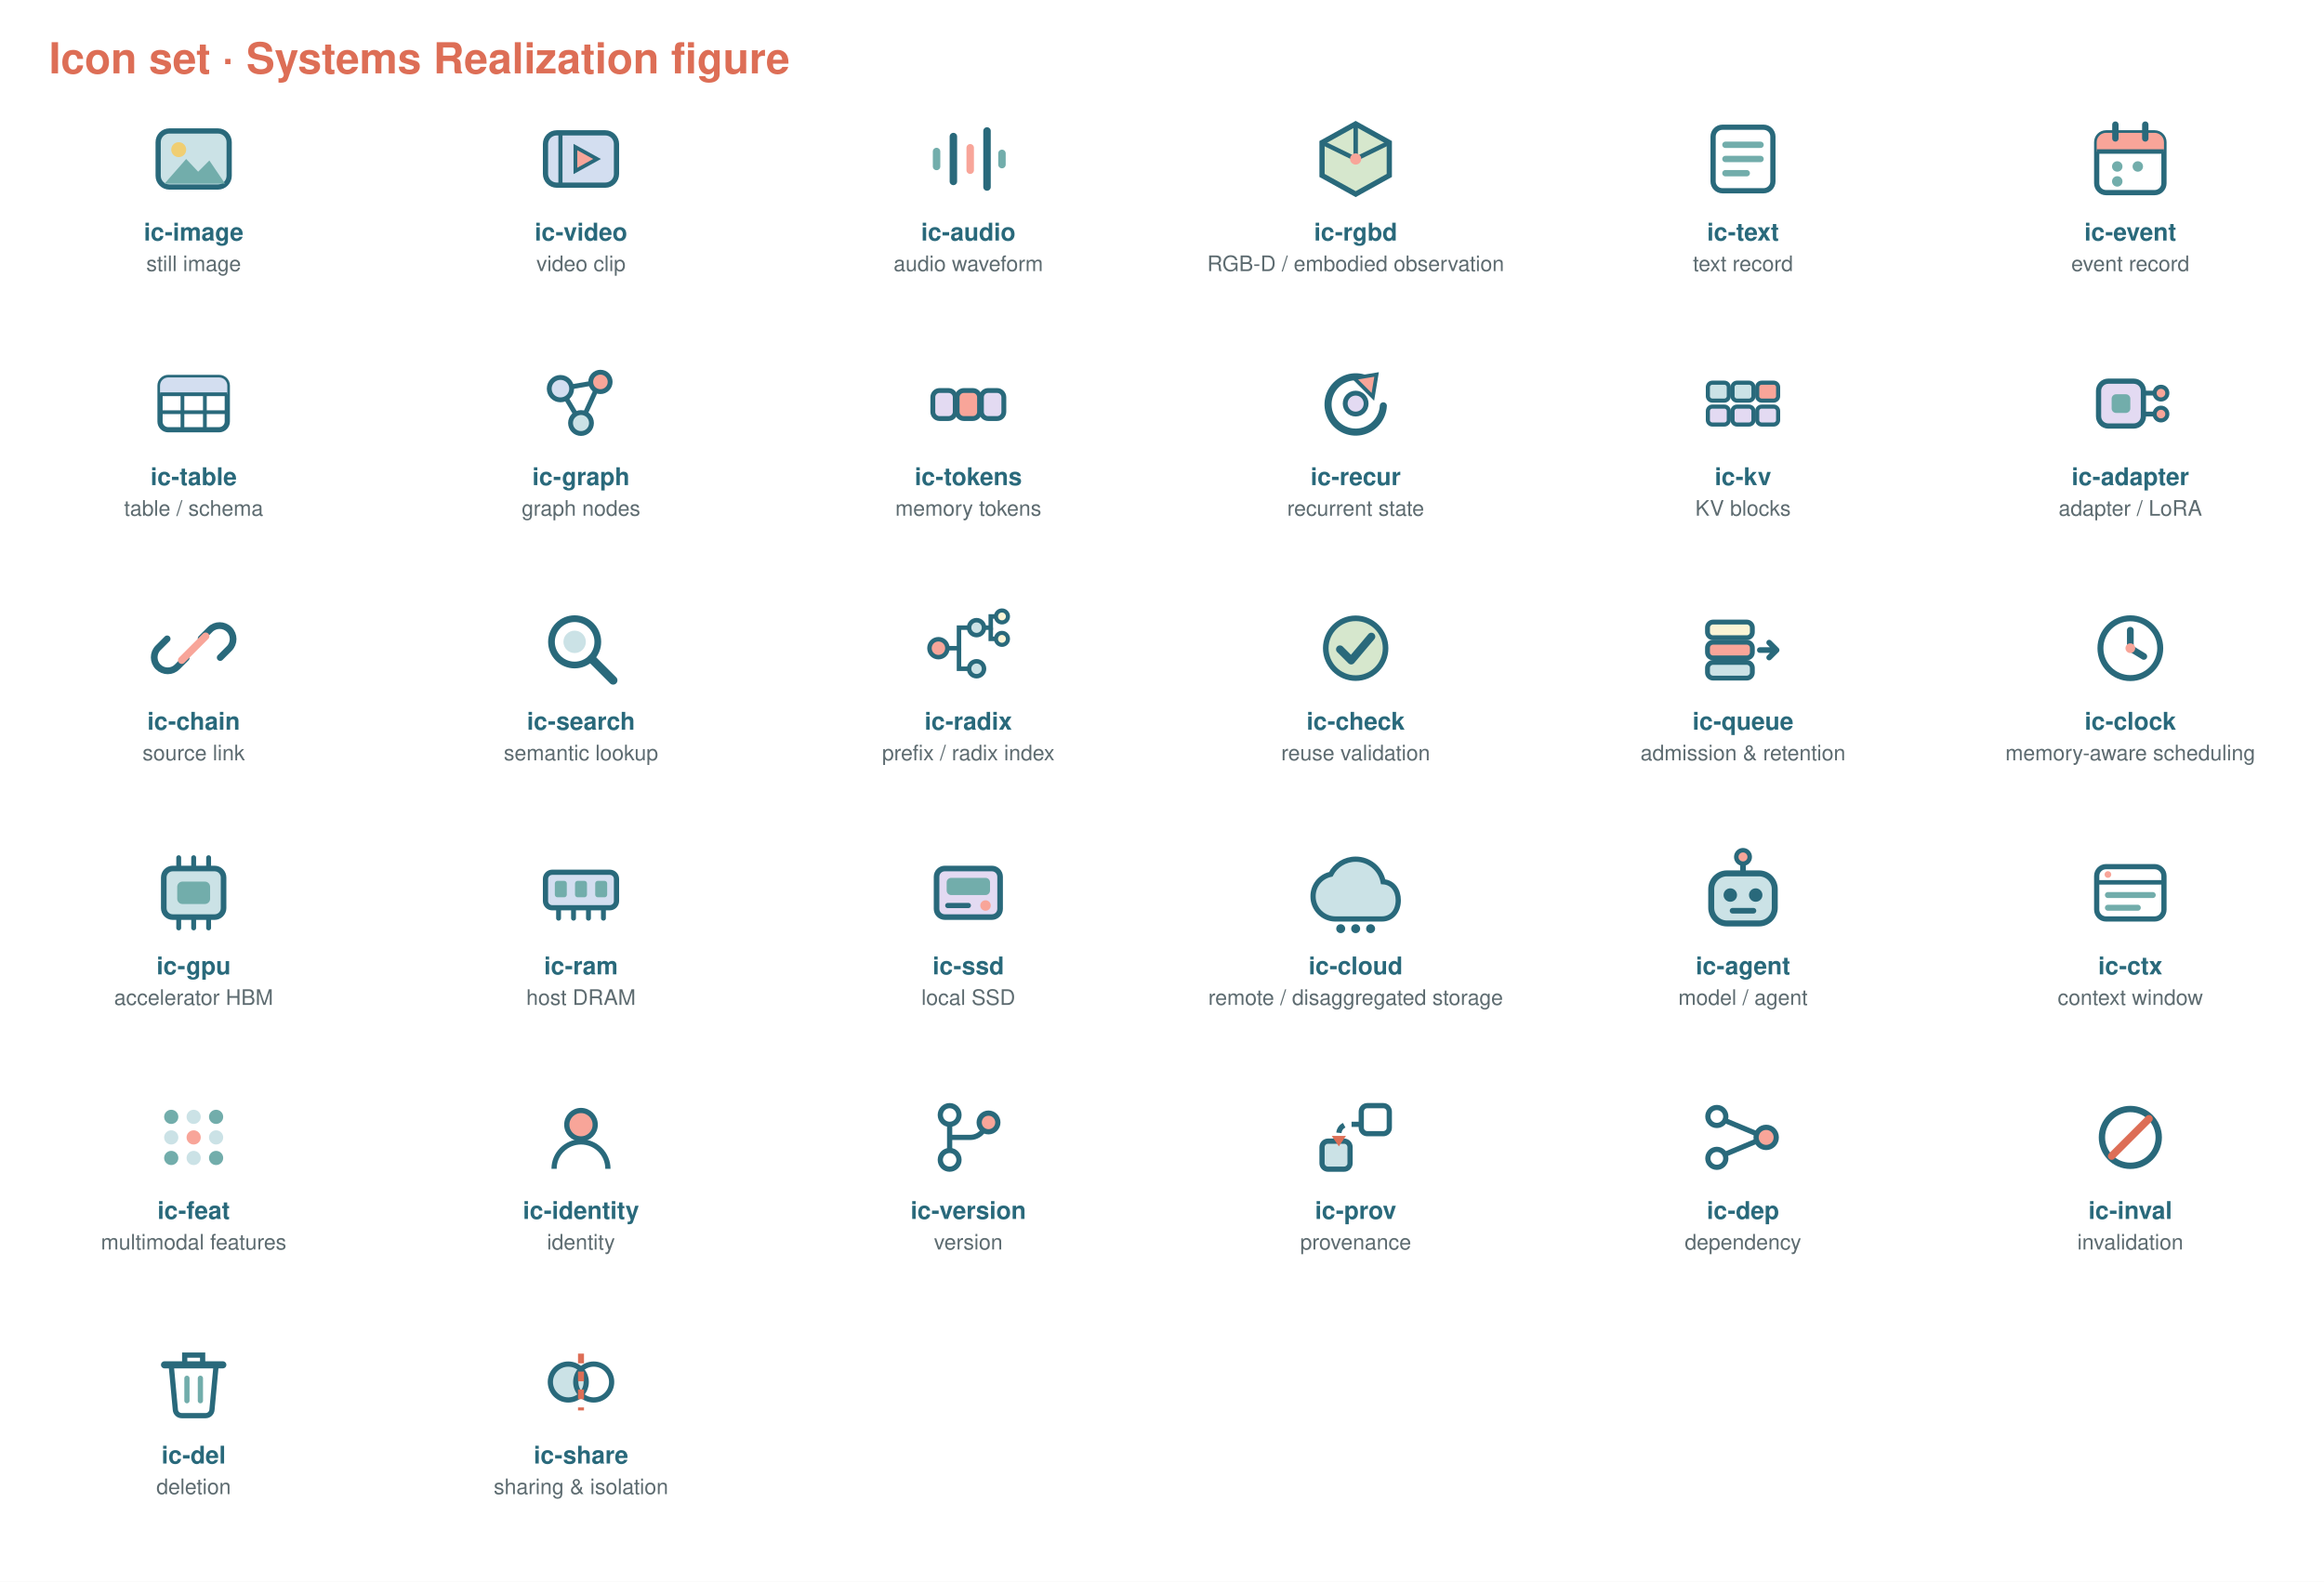
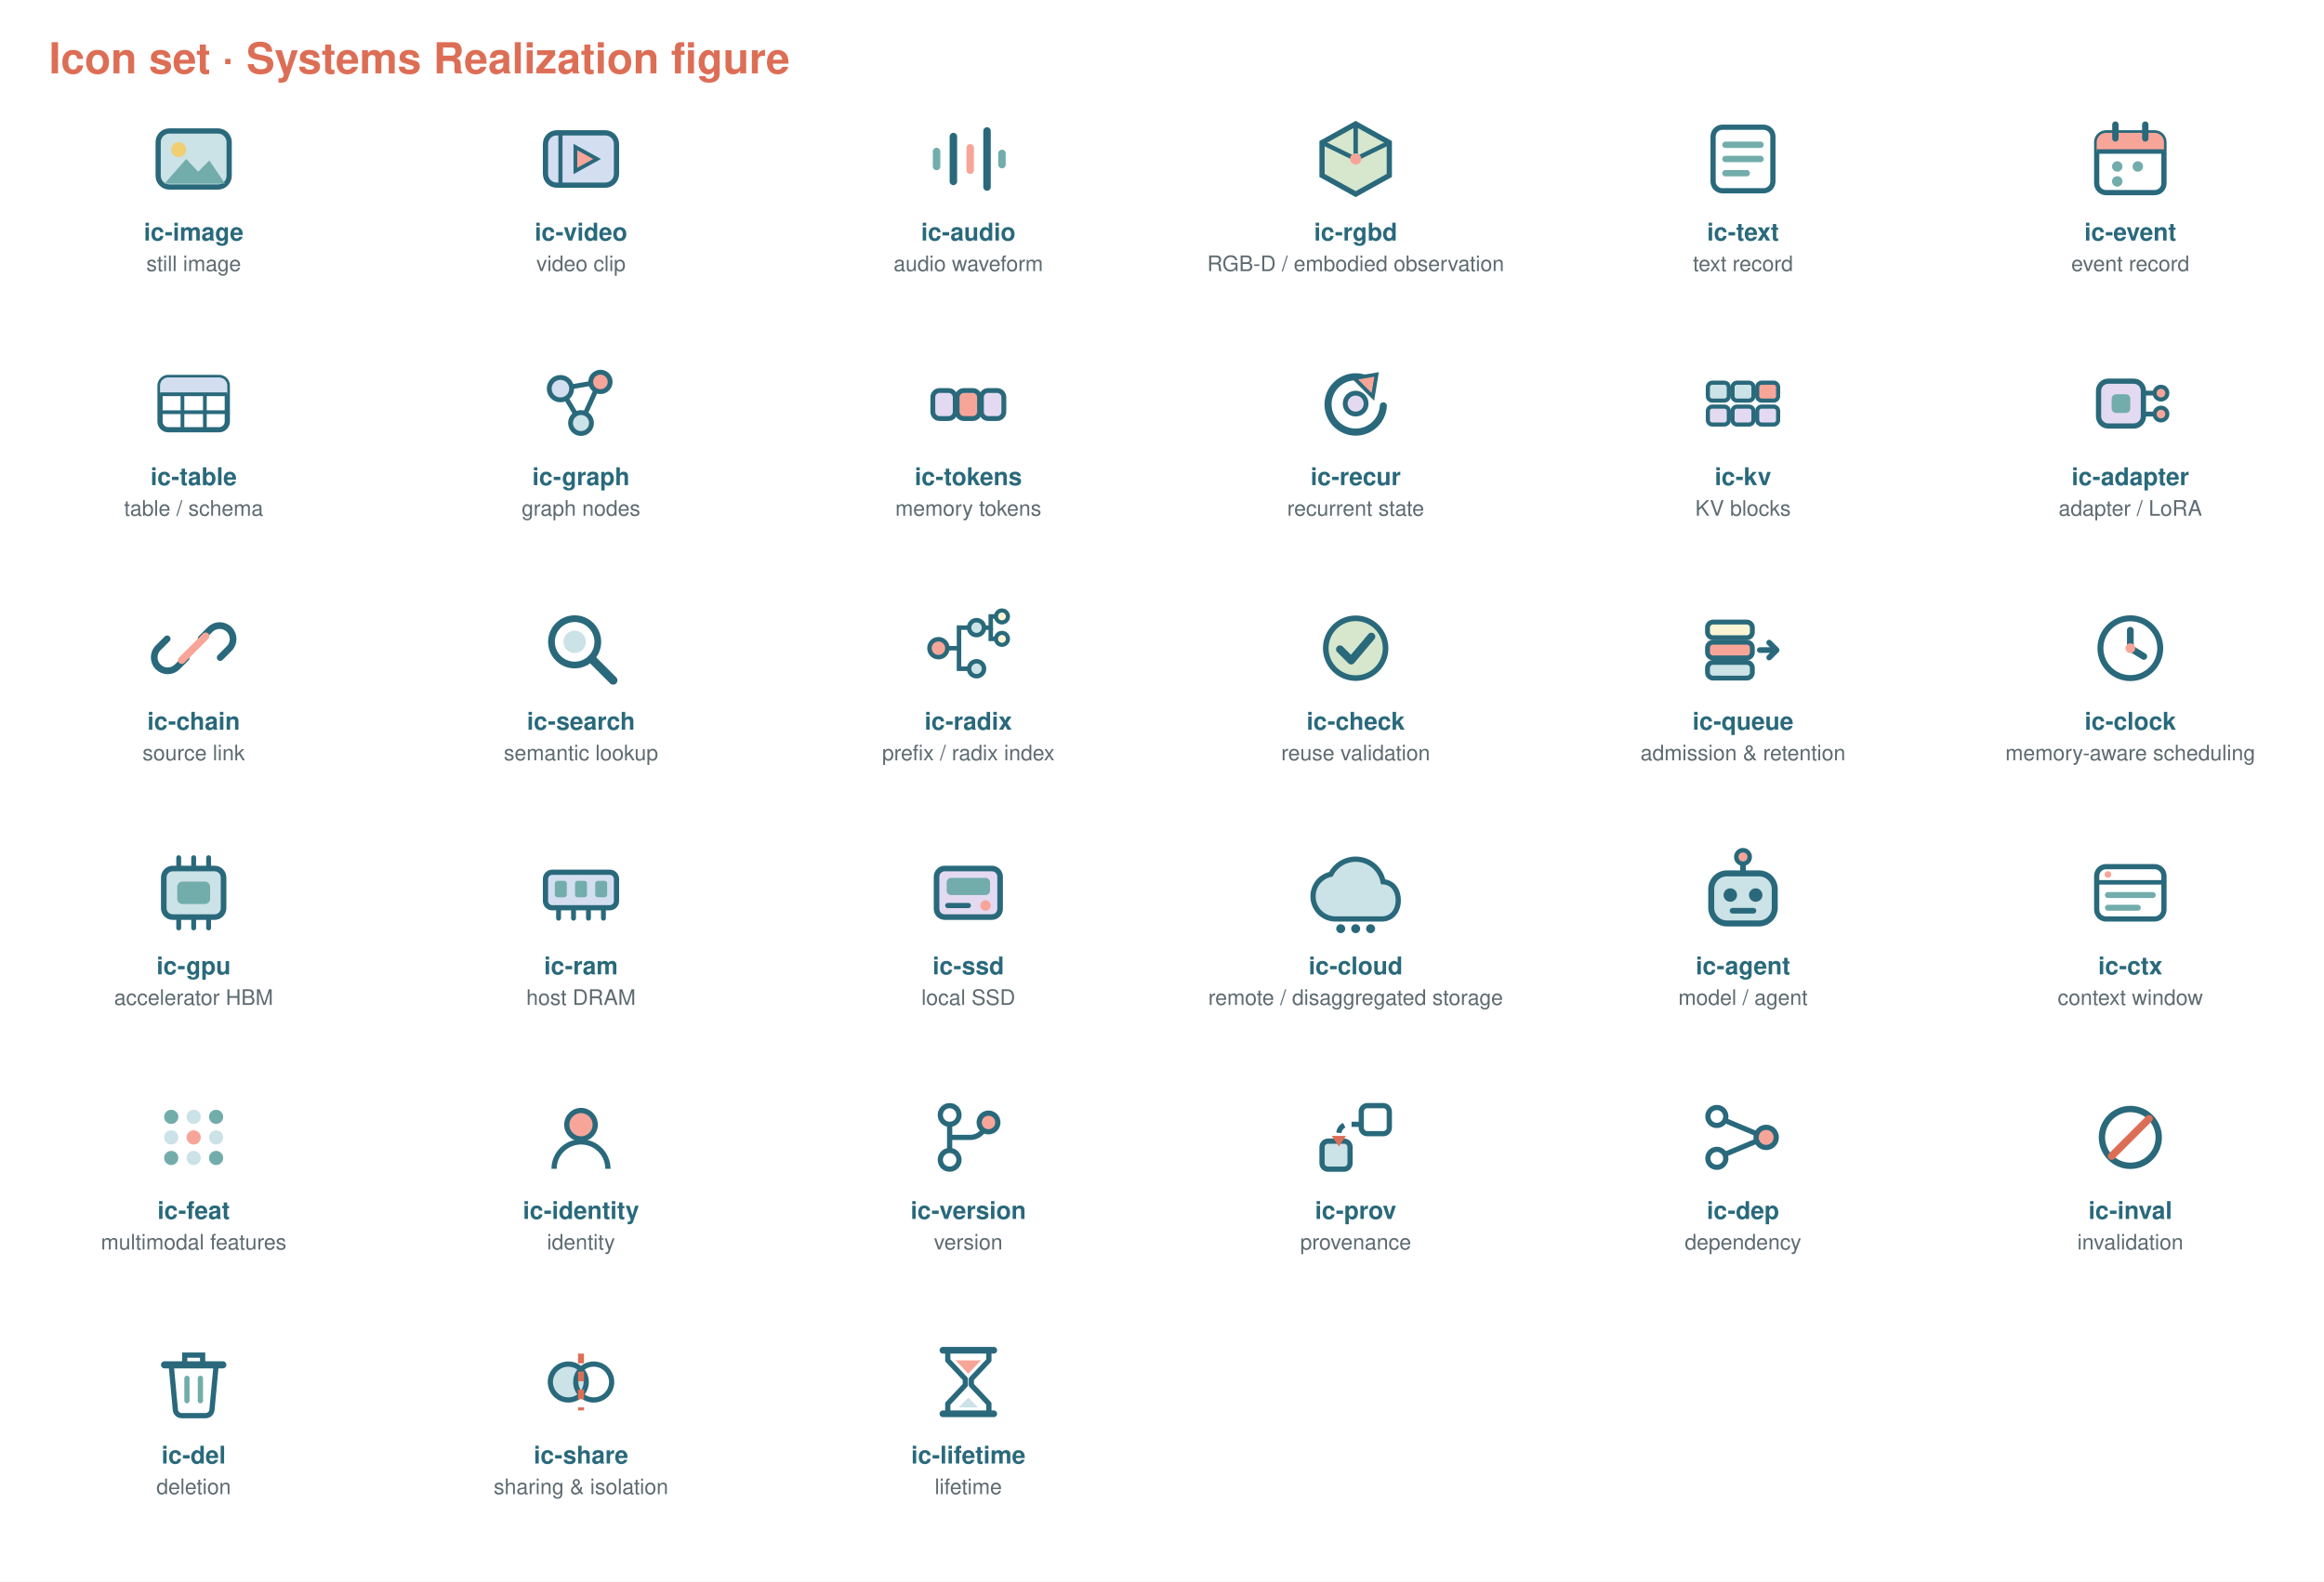
<svg xmlns="http://www.w3.org/2000/svg" viewBox="0 0 1140 776" width="1140" height="776" font-family="Helvetica Neue, Helvetica, Arial, sans-serif">
  <rect width="1140" height="776" fill="#FFFFFF" />
  <text x="24" y="36" font-size="21" font-weight="bold" fill="#DD6E56">Icon set · Systems Realization figure</text>
  <g transform="translate(73.0 56) scale(1.8333)">
    <rect x="2.5" y="4.5" width="19" height="15" rx="3" fill="#CBE2E6" stroke="#29697B" stroke-width="1.4" />
    <circle cx="8" cy="9.5" r="2" fill="#F0CE72" />
    <path d="M4.2 18.6 L10 12 L13.2 15.4 L16.2 12.4 L20.4 18.6 Z" fill="#72ADAB" />
  </g>
  <text x="95.0" y="118" font-size="12" font-weight="bold" fill="#29697B" text-anchor="middle">ic-image</text>
  <text x="95.0" y="133" font-size="10.5" fill="#5D6B70" text-anchor="middle">still image</text>
  <g transform="translate(263.0 56) scale(1.8333)">
    <rect x="2.5" y="5" width="19" height="14" rx="3" fill="#D3DEF0" stroke="#29697B" stroke-width="1.4" />
    <path d="M6.5 5 V19" stroke="#29697B" stroke-width="1.1" />
    <path d="M10.5 8.8 L16.3 12 L10.5 15.2 Z" fill="#F8A599" stroke="#29697B" stroke-width="1" />
  </g>
  <text x="285.0" y="118" font-size="12" font-weight="bold" fill="#29697B" text-anchor="middle">ic-video</text>
  <text x="285.0" y="133" font-size="10.5" fill="#5D6B70" text-anchor="middle">video clip</text>
  <g transform="translate(453.0 56) scale(1.8333)">
    <g stroke-linecap="round">
      <line x1="3.5" y1="10" x2="3.5" y2="14" stroke="#72ADAB" stroke-width="2" />
      <line x1="8" y1="6" x2="8" y2="18" stroke="#29697B" stroke-width="2" />
      <line x1="12.5" y1="9" x2="12.5" y2="15" stroke="#F8A599" stroke-width="2" />
      <line x1="17" y1="4.5" x2="17" y2="19.5" stroke="#29697B" stroke-width="2" />
      <line x1="21" y1="10.5" x2="21" y2="13.5" stroke="#72ADAB" stroke-width="2" />
    </g>
  </g>
  <text x="475.0" y="118" font-size="12" font-weight="bold" fill="#29697B" text-anchor="middle">ic-audio</text>
  <text x="475.0" y="133" font-size="10.5" fill="#5D6B70" text-anchor="middle">audio waveform</text>
  <g transform="translate(643.0 56) scale(1.8333)">
    <path d="M12 2.6 L21 7.6 L21 16.4 L12 21.4 L3 16.4 L3 7.6 Z" fill="#D6E7CD" stroke="#29697B" stroke-width="1.4" />
    <path d="M12 2.6 V12 M12 12 L21 7.6 M12 12 L3 7.6" fill="none" stroke="#29697B" stroke-width="1.2" />
    <circle cx="12" cy="12" r="1.5" fill="#F8A599" />
  </g>
  <text x="665.0" y="118" font-size="12" font-weight="bold" fill="#29697B" text-anchor="middle">ic-rgbd</text>
  <text x="665.0" y="133" font-size="10.5" fill="#5D6B70" text-anchor="middle">RGB-D / embodied observation</text>
  <g transform="translate(833.0 56) scale(1.8333)">
    <rect x="4" y="3.5" width="16" height="17" rx="2.5" fill="#FFFFFF" stroke="#29697B" stroke-width="1.4" />
    <g stroke="#72ADAB" stroke-width="1.7" stroke-linecap="round">
      <line x1="7.3" y1="8.2" x2="16.7" y2="8.2" />
      <line x1="7.3" y1="12" x2="16.7" y2="12" />
      <line x1="7.3" y1="15.8" x2="13" y2="15.8" />
    </g>
  </g>
  <text x="855.0" y="118" font-size="12" font-weight="bold" fill="#29697B" text-anchor="middle">ic-text</text>
  <text x="855.0" y="133" font-size="10.5" fill="#5D6B70" text-anchor="middle">text record</text>
  <g transform="translate(1023.0 56) scale(1.8333)">
    <rect x="3" y="5" width="18" height="16" rx="2.5" fill="#FFFFFF" stroke="#29697B" stroke-width="1.4" />
    <path d="M3 7.5 a2.5 2.5 0 0 1 2.5 -2.5 h13 a2.5 2.5 0 0 1 2.5 2.5 V10 H3 Z" fill="#F8A599" />
    <path d="M3 10 H21" stroke="#29697B" stroke-width="1.2" />
    <g stroke="#29697B" stroke-width="1.7" stroke-linecap="round">
      <line x1="8" y1="2.8" x2="8" y2="6.5" />
      <line x1="16" y1="2.8" x2="16" y2="6.5" />
    </g>
    <g fill="#72ADAB">
      <circle cx="8.5" cy="14" r="1.4" />
      <circle cx="14" cy="14" r="1.4" />
      <circle cx="8.5" cy="18" r="1.4" />
    </g>
  </g>
  <text x="1045.0" y="118" font-size="12" font-weight="bold" fill="#29697B" text-anchor="middle">ic-event</text>
  <text x="1045.0" y="133" font-size="10.5" fill="#5D6B70" text-anchor="middle">event record</text>
  <g transform="translate(73.0 176) scale(1.8333)">
    <rect x="3" y="5" width="18" height="14" rx="2.2" fill="#FFFFFF" stroke="#29697B" stroke-width="1.4" />
    <path d="M3 7.2 a2.2 2.2 0 0 1 2.2 -2.2 h13.6 a2.2 2.2 0 0 1 2.2 2.2 V9.5 H3 Z" fill="#D3DEF0" />
    <g stroke="#29697B" stroke-width="1">
      <line x1="3" y1="9.5" x2="21" y2="9.5" />
      <line x1="3" y1="14.3" x2="21" y2="14.3" />
      <line x1="9" y1="9.5" x2="9" y2="19" />
      <line x1="15" y1="9.5" x2="15" y2="19" />
    </g>
  </g>
  <text x="95.0" y="238" font-size="12" font-weight="bold" fill="#29697B" text-anchor="middle">ic-table</text>
  <text x="95.0" y="253" font-size="10.5" fill="#5D6B70" text-anchor="middle">table / schema</text>
  <g transform="translate(263.0 176) scale(1.8333)">
    <g stroke="#29697B" stroke-width="1.3">
      <line x1="6.5" y1="8" x2="17" y2="6.2" />
      <line x1="6.5" y1="8" x2="12" y2="17.2" />
      <line x1="17" y1="6.2" x2="12" y2="17.2" />
    </g>
    <circle cx="6.5" cy="8" r="3" fill="#D3DEF0" stroke="#29697B" stroke-width="1.3" />
    <circle cx="17.2" cy="6.2" r="2.6" fill="#F8A599" stroke="#29697B" stroke-width="1.3" />
    <circle cx="12" cy="17.2" r="2.8" fill="#CBE2E6" stroke="#29697B" stroke-width="1.3" />
  </g>
  <text x="285.0" y="238" font-size="12" font-weight="bold" fill="#29697B" text-anchor="middle">ic-graph</text>
  <text x="285.0" y="253" font-size="10.5" fill="#5D6B70" text-anchor="middle">graph nodes</text>
  <g transform="translate(453.0 176) scale(1.8333)">
    <g stroke="#29697B" stroke-width="1.3">
      <rect x="2.5" y="8.5" width="6" height="7.5" rx="1.8" fill="#E3DAF2" />
      <rect x="9" y="8.5" width="6" height="7.5" rx="1.8" fill="#F8A599" />
      <rect x="15.5" y="8.5" width="6" height="7.5" rx="1.8" fill="#E3DAF2" />
    </g>
  </g>
  <text x="475.0" y="238" font-size="12" font-weight="bold" fill="#29697B" text-anchor="middle">ic-tokens</text>
  <text x="475.0" y="253" font-size="10.5" fill="#5D6B70" text-anchor="middle">memory tokens</text>
  <g transform="translate(643.0 176) scale(1.8333)">
    <path d="M19.4 12.6 A7.4 7.4 0 1 1 16.3 6.2" fill="none" stroke="#29697B" stroke-width="1.9" stroke-linecap="round" />
    <path d="M11.6 5.2 L17.6 4.2 L16.6 10.2 Z" fill="#F8A599" stroke="#29697B" stroke-width="1" />
    <circle cx="12" cy="12" r="2.8" fill="#E3DAF2" stroke="#29697B" stroke-width="1.3" />
  </g>
  <text x="665.0" y="238" font-size="12" font-weight="bold" fill="#29697B" text-anchor="middle">ic-recur</text>
  <text x="665.0" y="253" font-size="10.5" fill="#5D6B70" text-anchor="middle">recurrent state</text>
  <g transform="translate(833.0 176) scale(1.8333)">
    <g stroke="#29697B" stroke-width="1.1">
      <rect x="2.6" y="6.4" width="5.6" height="4.8" rx="1.2" fill="#CBE2E6" />
      <rect x="9.2" y="6.4" width="5.6" height="4.8" rx="1.2" fill="#CBE2E6" />
      <rect x="15.8" y="6.4" width="5.6" height="4.8" rx="1.2" fill="#F8A599" />
      <rect x="2.6" y="12.8" width="5.6" height="4.8" rx="1.2" fill="#E3DAF2" />
      <rect x="9.2" y="12.8" width="5.6" height="4.8" rx="1.2" fill="#E3DAF2" />
      <rect x="15.8" y="12.8" width="5.6" height="4.8" rx="1.2" fill="#E3DAF2" />
    </g>
  </g>
  <text x="855.0" y="238" font-size="12" font-weight="bold" fill="#29697B" text-anchor="middle">ic-kv</text>
  <text x="855.0" y="253" font-size="10.5" fill="#5D6B70" text-anchor="middle">KV blocks</text>
  <g transform="translate(1023.0 176) scale(1.8333)">
    <rect x="3.5" y="6" width="12" height="12" rx="2.6" fill="#E3DAF2" stroke="#29697B" stroke-width="1.4" />
    <rect x="7" y="9.5" width="5" height="5" rx="1.2" fill="#72ADAB" />
    <g stroke="#29697B" stroke-width="1.3" stroke-linecap="round">
      <line x1="15.5" y1="9.2" x2="19" y2="9.2" />
      <line x1="15.5" y1="14.8" x2="19" y2="14.8" />
    </g>
    <circle cx="20.2" cy="9.2" r="1.7" fill="#F8A599" stroke="#29697B" stroke-width="1.1" />
    <circle cx="20.2" cy="14.8" r="1.7" fill="#F8A599" stroke="#29697B" stroke-width="1.1" />
  </g>
  <text x="1045.0" y="238" font-size="12" font-weight="bold" fill="#29697B" text-anchor="middle">ic-adapter</text>
  <text x="1045.0" y="253" font-size="10.5" fill="#5D6B70" text-anchor="middle">adapter / LoRA</text>
  <g transform="translate(73.0 296) scale(1.8333)">
    <g stroke="#29697B" stroke-width="1.8" fill="none" stroke-linecap="round">
      <path d="M10 14.6 L7.6 17 a3.6 3.6 0 0 1 -5.1 -5.1 L4.9 9.5" />
      <path d="M14 9.4 L16.4 7 a3.6 3.6 0 0 1 5.1 5.1 L19.1 14.5" />
      <line x1="8.8" y1="15.2" x2="15.2" y2="8.8" stroke="#F8A599" stroke-width="2" />
    </g>
  </g>
  <text x="95.0" y="358" font-size="12" font-weight="bold" fill="#29697B" text-anchor="middle">ic-chain</text>
  <text x="95.0" y="373" font-size="10.5" fill="#5D6B70" text-anchor="middle">source link</text>
  <g transform="translate(263.0 296) scale(1.8333)">
    <circle cx="10.3" cy="10.3" r="6.2" fill="#FFFFFF" stroke="#29697B" stroke-width="1.8" />
    <circle cx="10.3" cy="10.3" r="3" fill="#CBE2E6" />
    <line x1="14.9" y1="14.9" x2="20.6" y2="20.6" stroke="#29697B" stroke-width="2.3" stroke-linecap="round" />
  </g>
  <text x="285.0" y="358" font-size="12" font-weight="bold" fill="#29697B" text-anchor="middle">ic-search</text>
  <text x="285.0" y="373" font-size="10.5" fill="#5D6B70" text-anchor="middle">semantic lookup</text>
  <g transform="translate(453.0 296) scale(1.8333)">
    <g stroke="#29697B" stroke-width="1.2" fill="none">
      <path d="M6 12 H9.5 V6.5 H13" />
      <path d="M9.5 12 V17.5 H13" />
      <path d="M15.5 6.5 H18 V3.5 H20" />
      <path d="M18 6.5 V9.5 H20" />
    </g>
    <circle cx="4" cy="12" r="2.4" fill="#F8A599" stroke="#29697B" stroke-width="1.2" />
    <circle cx="14.2" cy="6.5" r="2" fill="#CBE2E6" stroke="#29697B" stroke-width="1.2" />
    <circle cx="14.2" cy="17.5" r="2" fill="#CBE2E6" stroke="#29697B" stroke-width="1.2" />
    <circle cx="21" cy="3.5" r="1.6" fill="#FAF4D5" stroke="#29697B" stroke-width="1.1" />
    <circle cx="21" cy="9.5" r="1.6" fill="#FAF4D5" stroke="#29697B" stroke-width="1.1" />
  </g>
  <text x="475.0" y="358" font-size="12" font-weight="bold" fill="#29697B" text-anchor="middle">ic-radix</text>
  <text x="475.0" y="373" font-size="10.5" fill="#5D6B70" text-anchor="middle">prefix / radix index</text>
  <g transform="translate(643.0 296) scale(1.8333)">
    <circle cx="12" cy="12" r="8" fill="#D6E7CD" stroke="#29697B" stroke-width="1.5" />
    <path d="M7.8 12.3 L10.8 15.3 L16.2 8.9" fill="none" stroke="#29697B" stroke-width="2.1" stroke-linecap="round" stroke-linejoin="round" />
  </g>
  <text x="665.0" y="358" font-size="12" font-weight="bold" fill="#29697B" text-anchor="middle">ic-check</text>
  <text x="665.0" y="373" font-size="10.5" fill="#5D6B70" text-anchor="middle">reuse validation</text>
  <g transform="translate(833.0 296) scale(1.8333)">
    <g stroke="#29697B" stroke-width="1.3">
      <rect x="2.5" y="5" width="12" height="4.2" rx="1.5" fill="#FAF4D5" />
      <rect x="2.5" y="10.4" width="12" height="4.2" rx="1.5" fill="#F8A599" />
      <rect x="2.5" y="15.8" width="12" height="4.2" rx="1.5" fill="#CBE2E6" />
    </g>
    <path d="M16.5 12.5 H21 M19 10.5 L21 12.5 L19 14.5" fill="none" stroke="#29697B" stroke-width="1.5" stroke-linecap="round" stroke-linejoin="round" />
  </g>
  <text x="855.0" y="358" font-size="12" font-weight="bold" fill="#29697B" text-anchor="middle">ic-queue</text>
  <text x="855.0" y="373" font-size="10.5" fill="#5D6B70" text-anchor="middle">admission &amp; retention</text>
  <g transform="translate(1023.0 296) scale(1.8333)">
    <circle cx="12" cy="12" r="8" fill="#FFFFFF" stroke="#29697B" stroke-width="1.6" />
    <path d="M12 7.2 V12 L15.6 14.2" fill="none" stroke="#29697B" stroke-width="1.8" stroke-linecap="round" stroke-linejoin="round" />
    <circle cx="12" cy="12" r="1.3" fill="#F8A599" />
  </g>
  <text x="1045.0" y="358" font-size="12" font-weight="bold" fill="#29697B" text-anchor="middle">ic-clock</text>
  <text x="1045.0" y="373" font-size="10.5" fill="#5D6B70" text-anchor="middle">memory-aware scheduling</text>
  <g transform="translate(73.0 416) scale(1.8333)">
    <g stroke="#29697B" stroke-width="1.3" stroke-linecap="round">
      <line x1="8" y1="2.6" x2="8" y2="5.5" />
      <line x1="12" y1="2.6" x2="12" y2="5.5" />
      <line x1="16" y1="2.6" x2="16" y2="5.5" />
      <line x1="8" y1="18.5" x2="8" y2="21.4" />
      <line x1="12" y1="18.5" x2="12" y2="21.4" />
      <line x1="16" y1="18.5" x2="16" y2="21.4" />
    </g>
    <rect x="4" y="5.5" width="16" height="13" rx="2.4" fill="#CBE2E6" stroke="#29697B" stroke-width="1.5" />
    <rect x="7.6" y="9" width="8.8" height="6" rx="1.4" fill="#72ADAB" />
  </g>
  <text x="95.0" y="478" font-size="12" font-weight="bold" fill="#29697B" text-anchor="middle">ic-gpu</text>
  <text x="95.0" y="493" font-size="10.5" fill="#5D6B70" text-anchor="middle">accelerator HBM</text>
  <g transform="translate(263.0 416) scale(1.8333)">
    <rect x="2.5" y="6.5" width="19" height="9.5" rx="1.8" fill="#D3DEF0" stroke="#29697B" stroke-width="1.4" />
    <g fill="#72ADAB">
      <rect x="5" y="8.8" width="3.2" height="4.4" rx="0.7" />
      <rect x="10.4" y="8.8" width="3.2" height="4.4" rx="0.7" />
      <rect x="15.8" y="8.8" width="3.2" height="4.4" rx="0.7" />
    </g>
    <g stroke="#29697B" stroke-width="1.3" stroke-linecap="round">
      <line x1="6" y1="16" x2="6" y2="18.8" />
      <line x1="10" y1="16" x2="10" y2="18.8" />
      <line x1="14" y1="16" x2="14" y2="18.8" />
      <line x1="18" y1="16" x2="18" y2="18.8" />
    </g>
  </g>
  <text x="285.0" y="478" font-size="12" font-weight="bold" fill="#29697B" text-anchor="middle">ic-ram</text>
  <text x="285.0" y="493" font-size="10.5" fill="#5D6B70" text-anchor="middle">host DRAM</text>
  <g transform="translate(453.0 416) scale(1.8333)">
    <rect x="3.5" y="5.5" width="17" height="13" rx="2.2" fill="#E3DAF2" stroke="#29697B" stroke-width="1.5" />
    <rect x="6.2" y="8" width="11.6" height="4.6" rx="1.2" fill="#72ADAB" />
    <line x1="6.5" y1="15.4" x2="12" y2="15.4" stroke="#29697B" stroke-width="1.4" stroke-linecap="round" />
    <circle cx="16.6" cy="15.4" r="1.4" fill="#F8A599" />
  </g>
  <text x="475.0" y="478" font-size="12" font-weight="bold" fill="#29697B" text-anchor="middle">ic-ssd</text>
  <text x="475.0" y="493" font-size="10.5" fill="#5D6B70" text-anchor="middle">local SSD</text>
  <g transform="translate(643.0 416) scale(1.8333)">
    <path d="M19.35 9.04 A7.49 7.49 0 0 0 12 3 C9.11 3 6.6 4.64 5.35 7.04 A5.994 5.994 0 0 0 0.6 13 c0 3.31 2.69 6 6 6 h12.4 c2.76 0 4.4 -2.24 4.4 -5 0 -2.64 -1.45 -4.78 -4.05 -4.96 z" fill="#CBE2E6" stroke="#29697B" stroke-width="1.4" />
    <g fill="#29697B">
      <circle cx="8" cy="21.6" r="1.2" />
      <circle cx="12" cy="21.6" r="1.2" />
      <circle cx="16" cy="21.6" r="1.2" />
    </g>
  </g>
  <text x="665.0" y="478" font-size="12" font-weight="bold" fill="#29697B" text-anchor="middle">ic-cloud</text>
  <text x="665.0" y="493" font-size="10.5" fill="#5D6B70" text-anchor="middle">remote / disaggregated storage</text>
  <g transform="translate(833.0 416) scale(1.8333)">
    <line x1="12" y1="2.2" x2="12" y2="7" stroke="#29697B" stroke-width="1.5" />
    <circle cx="12" cy="2.4" r="1.8" fill="#F8A599" stroke="#29697B" stroke-width="1.2" />
    <rect x="3.5" y="6.8" width="17" height="13.4" rx="4.2" fill="#CBE2E6" stroke="#29697B" stroke-width="1.6" />
    <circle cx="8.6" cy="12.6" r="1.8" fill="#29697B" />
    <circle cx="15.4" cy="12.6" r="1.8" fill="#29697B" />
    <path d="M9.2 16.8 H14.8" stroke="#29697B" stroke-width="1.5" stroke-linecap="round" />
  </g>
  <text x="855.0" y="478" font-size="12" font-weight="bold" fill="#29697B" text-anchor="middle">ic-agent</text>
  <text x="855.0" y="493" font-size="10.5" fill="#5D6B70" text-anchor="middle">model / agent</text>
  <g transform="translate(1023.0 416) scale(1.8333)">
    <rect x="3" y="5" width="18" height="14" rx="2.5" fill="#FFFFFF" stroke="#29697B" stroke-width="1.4" />
    <path d="M3 9.2 H21" stroke="#29697B" stroke-width="1.2" />
    <circle cx="6" cy="7.1" r="0.9" fill="#F8A599" />
    <g stroke="#72ADAB" stroke-width="1.6" stroke-linecap="round">
      <line x1="6" y1="12.6" x2="18" y2="12.6" />
      <line x1="6" y1="16" x2="14" y2="16" />
    </g>
  </g>
  <text x="1045.0" y="478" font-size="12" font-weight="bold" fill="#29697B" text-anchor="middle">ic-ctx</text>
  <text x="1045.0" y="493" font-size="10.5" fill="#5D6B70" text-anchor="middle">context window</text>
  <g transform="translate(73.0 536) scale(1.8333)">
    <g>
      <circle cx="6" cy="6.5" r="1.9" fill="#72ADAB" />
      <circle cx="12" cy="6.5" r="1.9" fill="#CBE2E6" />
      <circle cx="18" cy="6.5" r="1.9" fill="#72ADAB" />
      <circle cx="6" cy="12" r="1.9" fill="#CBE2E6" />
      <circle cx="12" cy="12" r="1.9" fill="#F8A599" />
      <circle cx="18" cy="12" r="1.9" fill="#CBE2E6" />
      <circle cx="6" cy="17.5" r="1.9" fill="#72ADAB" />
      <circle cx="12" cy="17.5" r="1.9" fill="#CBE2E6" />
      <circle cx="18" cy="17.5" r="1.9" fill="#72ADAB" />
    </g>
  </g>
  <text x="95.0" y="598" font-size="12" font-weight="bold" fill="#29697B" text-anchor="middle">ic-feat</text>
  <text x="95.0" y="613" font-size="10.5" fill="#5D6B70" text-anchor="middle">multimodal features</text>
  <g transform="translate(263.0 536) scale(1.8333)">
    <circle cx="12" cy="8.6" r="3.8" fill="#F8A599" stroke="#29697B" stroke-width="1.4" />
    <path d="M4.8 20.4 a7.2 7.2 0 0 1 14.4 0" fill="#FFFFFF" stroke="#29697B" stroke-width="1.4" />
  </g>
  <text x="285.0" y="598" font-size="12" font-weight="bold" fill="#29697B" text-anchor="middle">ic-identity</text>
  <text x="285.0" y="613" font-size="10.5" fill="#5D6B70" text-anchor="middle">identity</text>
  <g transform="translate(453.0 536) scale(1.8333)">
    <path d="M7 8.4 V15.6 M7 12 H12.6 a4.2 4.2 0 0 0 3.6 -2.2" fill="none" stroke="#29697B" stroke-width="1.4" />
    <circle cx="7" cy="6" r="2.5" fill="#FFFFFF" stroke="#29697B" stroke-width="1.4" />
    <circle cx="7" cy="18" r="2.5" fill="#FFFFFF" stroke="#29697B" stroke-width="1.4" />
    <circle cx="17.4" cy="8" r="2.5" fill="#F8A599" stroke="#29697B" stroke-width="1.4" />
  </g>
  <text x="475.0" y="598" font-size="12" font-weight="bold" fill="#29697B" text-anchor="middle">ic-version</text>
  <text x="475.0" y="613" font-size="10.5" fill="#5D6B70" text-anchor="middle">version</text>
  <g transform="translate(643.0 536) scale(1.8333)">
    <rect x="13.5" y="3.5" width="7.5" height="7.5" rx="1.6" fill="#FFFFFF" stroke="#29697B" stroke-width="1.4" />
    <rect x="3" y="13" width="7.5" height="7.5" rx="1.6" fill="#CBE2E6" stroke="#29697B" stroke-width="1.4" />
    <path d="M13.5 8.5 H10 a2.5 2.5 0 0 0 -2.5 2.5 V12" fill="none" stroke="#29697B" stroke-width="1.4" stroke-dasharray="2.6 2" />
    <path d="M5.6 11.6 L7.5 14.4 L9.4 11.6 Z" fill="#DD6E56" />
  </g>
  <text x="665.0" y="598" font-size="12" font-weight="bold" fill="#29697B" text-anchor="middle">ic-prov</text>
  <text x="665.0" y="613" font-size="10.5" fill="#5D6B70" text-anchor="middle">provenance</text>
  <g transform="translate(833.0 536) scale(1.8333)">
    <path d="M7 7.4 L15.6 11 M7 16.6 L15.6 13" fill="none" stroke="#29697B" stroke-width="1.4" />
    <circle cx="5" cy="6.4" r="2.4" fill="#FFFFFF" stroke="#29697B" stroke-width="1.4" />
    <circle cx="5" cy="17.6" r="2.4" fill="#FFFFFF" stroke="#29697B" stroke-width="1.4" />
    <circle cx="18.2" cy="12" r="2.7" fill="#F8A599" stroke="#29697B" stroke-width="1.4" />
  </g>
  <text x="855.0" y="598" font-size="12" font-weight="bold" fill="#29697B" text-anchor="middle">ic-dep</text>
  <text x="855.0" y="613" font-size="10.5" fill="#5D6B70" text-anchor="middle">dependency</text>
  <g transform="translate(1023.0 536) scale(1.8333)">
    <circle cx="12" cy="12" r="7.6" fill="#FFFFFF" stroke="#29697B" stroke-width="1.7" />
    <line x1="7" y1="17" x2="17" y2="7" stroke="#DD6E56" stroke-width="2" stroke-linecap="round" />
  </g>
  <text x="1045.0" y="598" font-size="12" font-weight="bold" fill="#29697B" text-anchor="middle">ic-inval</text>
  <text x="1045.0" y="613" font-size="10.5" fill="#5D6B70" text-anchor="middle">invalidation</text>
  <g transform="translate(73.0 656) scale(1.8333)">
    <path d="M6 7.6 H18 L16.9 19.4 A1.7 1.7 0 0 1 15.2 21 H8.8 A1.7 1.7 0 0 1 7.1 19.4 Z" fill="#FFFFFF" stroke="#29697B" stroke-width="1.4" />
    <path d="M4.2 7.4 H19.8" stroke="#29697B" stroke-width="1.9" stroke-linecap="round" />
    <path d="M9.6 7.2 V4.8 h4.8 V7.2" fill="none" stroke="#29697B" stroke-width="1.4" />
    <g stroke="#72ADAB" stroke-width="1.4" stroke-linecap="round">
      <line x1="10.2" y1="11" x2="10.2" y2="17" />
      <line x1="13.8" y1="11" x2="13.8" y2="17" />
    </g>
  </g>
  <text x="95.0" y="718" font-size="12" font-weight="bold" fill="#29697B" text-anchor="middle">ic-del</text>
  <text x="95.0" y="733" font-size="10.5" fill="#5D6B70" text-anchor="middle">deletion</text>
  <g transform="translate(263.0 656) scale(1.8333)">
    <circle cx="8.6" cy="12" r="4.8" fill="#CBE2E6" stroke="#29697B" stroke-width="1.4" />
    <circle cx="15.4" cy="12" r="4.8" fill="#FFFFFF" fill-opacity="0.0" stroke="#29697B" stroke-width="1.4" />
    <line x1="12" y1="4.4" x2="12" y2="19.6" stroke="#DD6E56" stroke-width="1.6" stroke-dasharray="2.6 2.2" />
  </g>
  <text x="285.0" y="718" font-size="12" font-weight="bold" fill="#29697B" text-anchor="middle">ic-share</text>
  <text x="285.0" y="733" font-size="10.5" fill="#5D6B70" text-anchor="middle">sharing &amp; isolation</text>
+   <g transform="translate(453.0 656) scale(1.8333)">
+     <path d="M6.5 3.5 H17.5 V6.2 L12.8 11.2 V12.8 L17.5 17.8 V20.5 H6.5 V17.8 L11.2 12.8 V11.2 L6.5 6.2 Z" fill="#FFFFFF" stroke="#29697B" stroke-width="1.4" stroke-linejoin="round" />
+     <path d="M8.6 6.2 H15.4 L12 9.8 Z" fill="#F8A599" />
+     <path d="M9.4 18.8 H14.6 L12 16.2 Z" fill="#CBE2E6" />
+     <path d="M5.2 3.5 H18.8 M5.2 20.5 H18.8" stroke="#29697B" stroke-width="1.8" stroke-linecap="round" />
+   </g>
+   <text x="475.0" y="718" font-size="12" font-weight="bold" fill="#29697B" text-anchor="middle">ic-lifetime</text>
+   <text x="475.0" y="733" font-size="10.5" fill="#5D6B70" text-anchor="middle">lifetime</text>
</svg>
